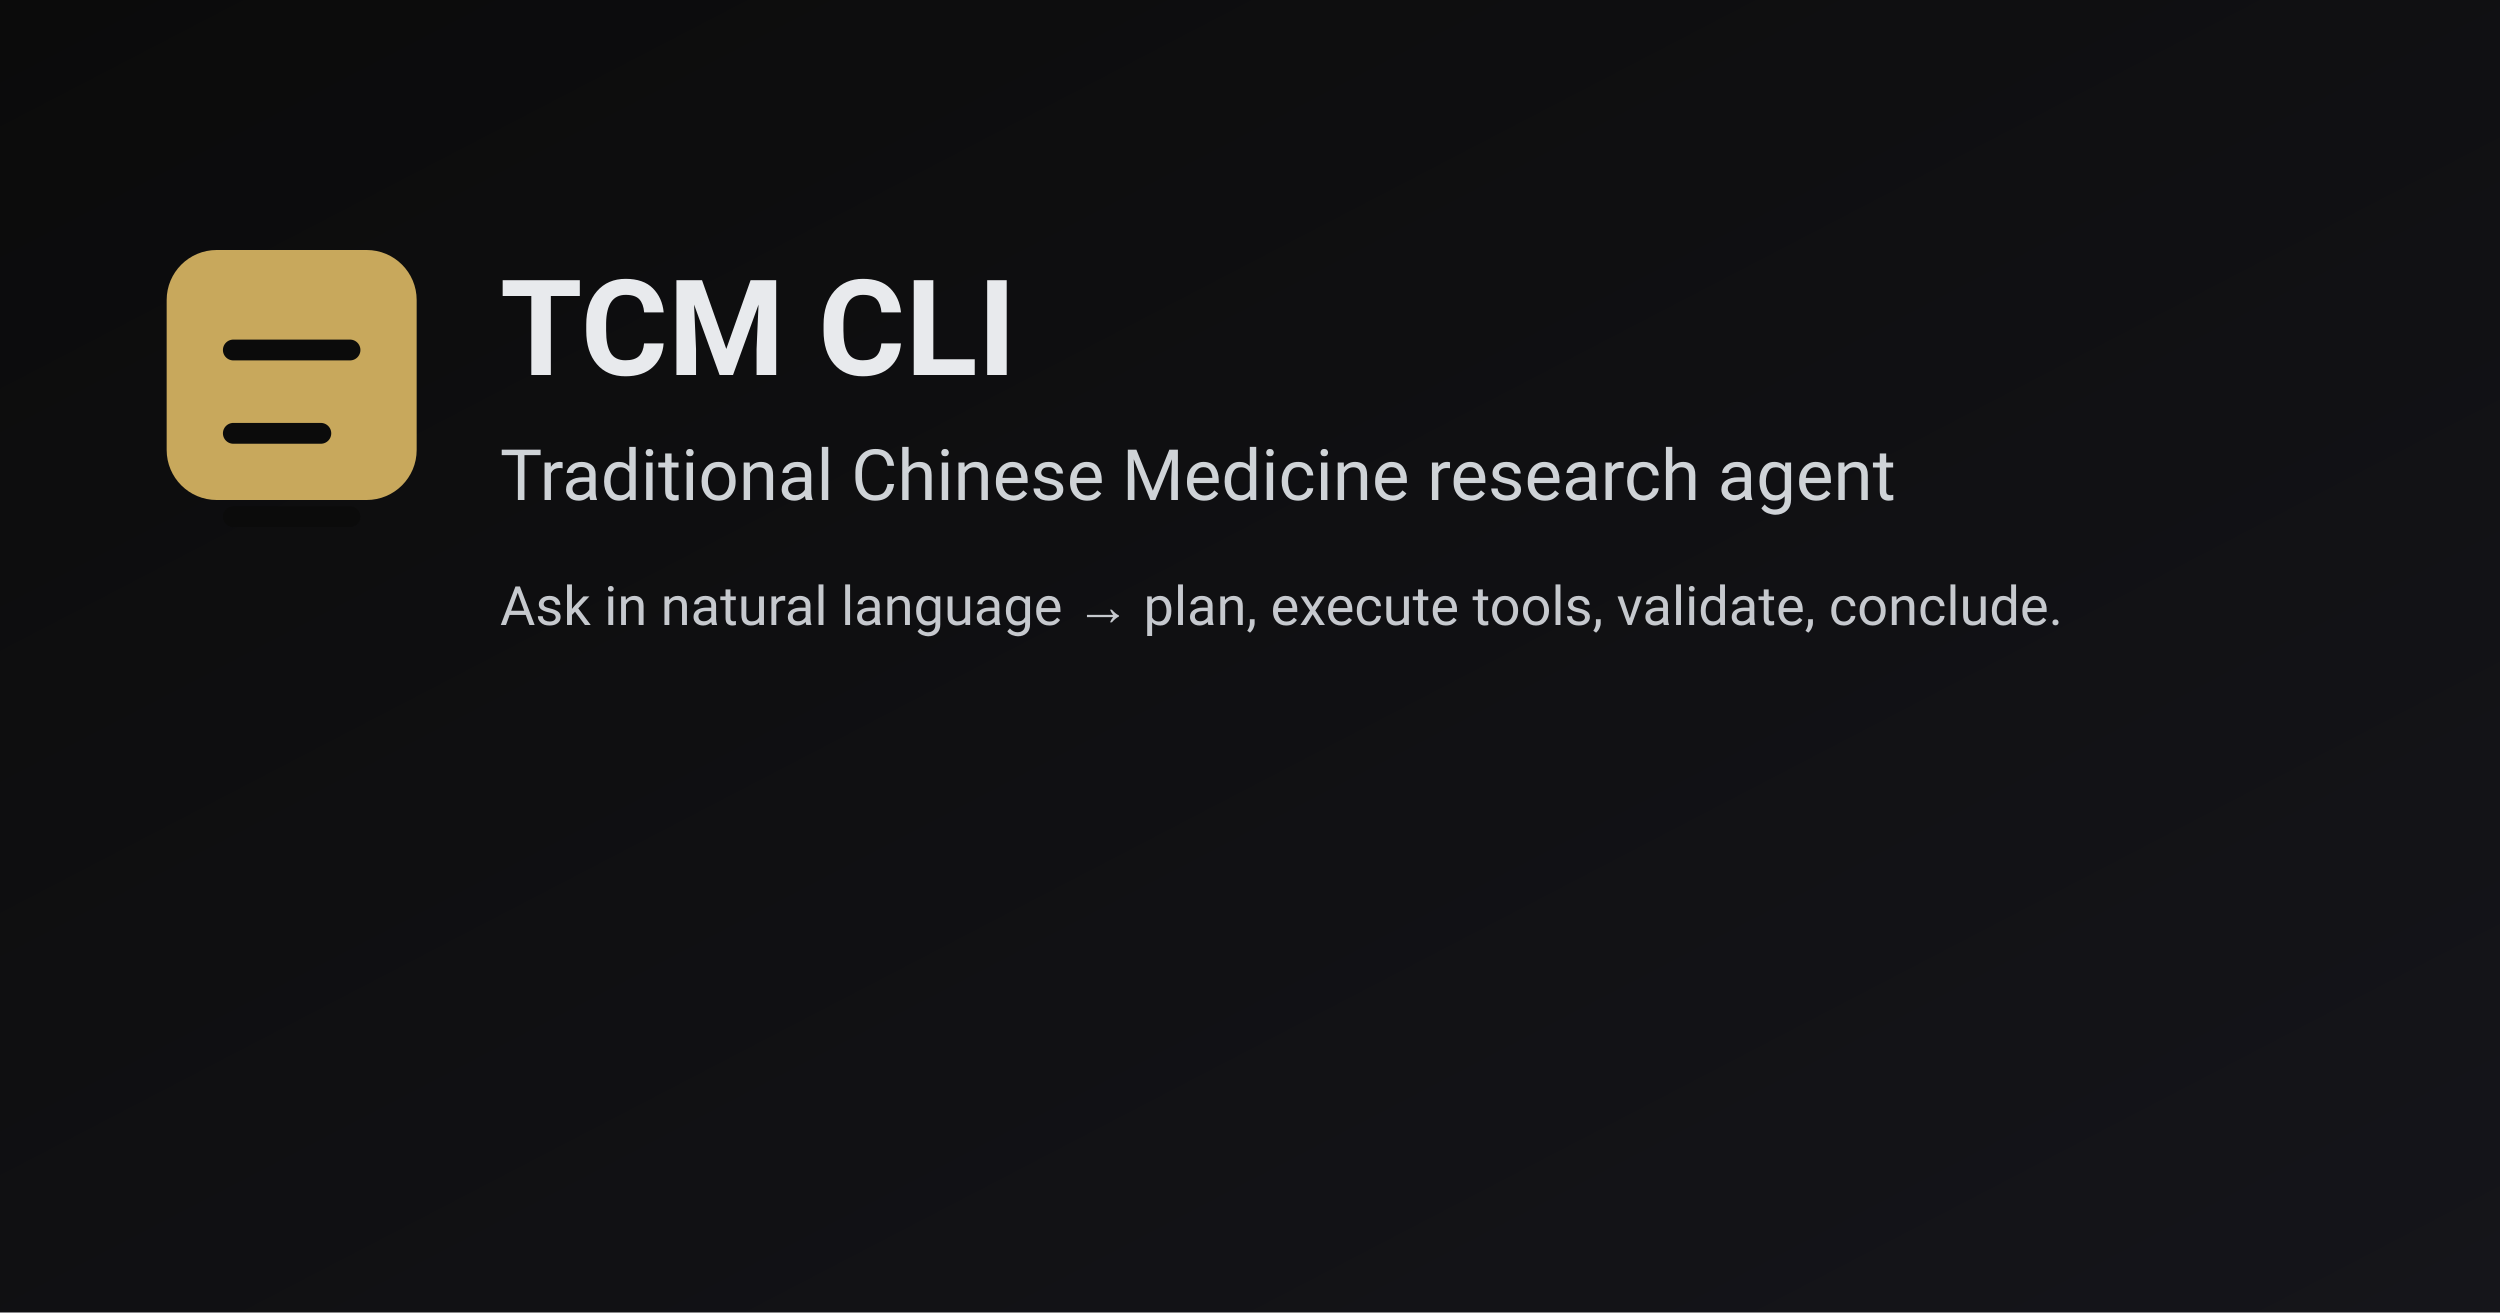
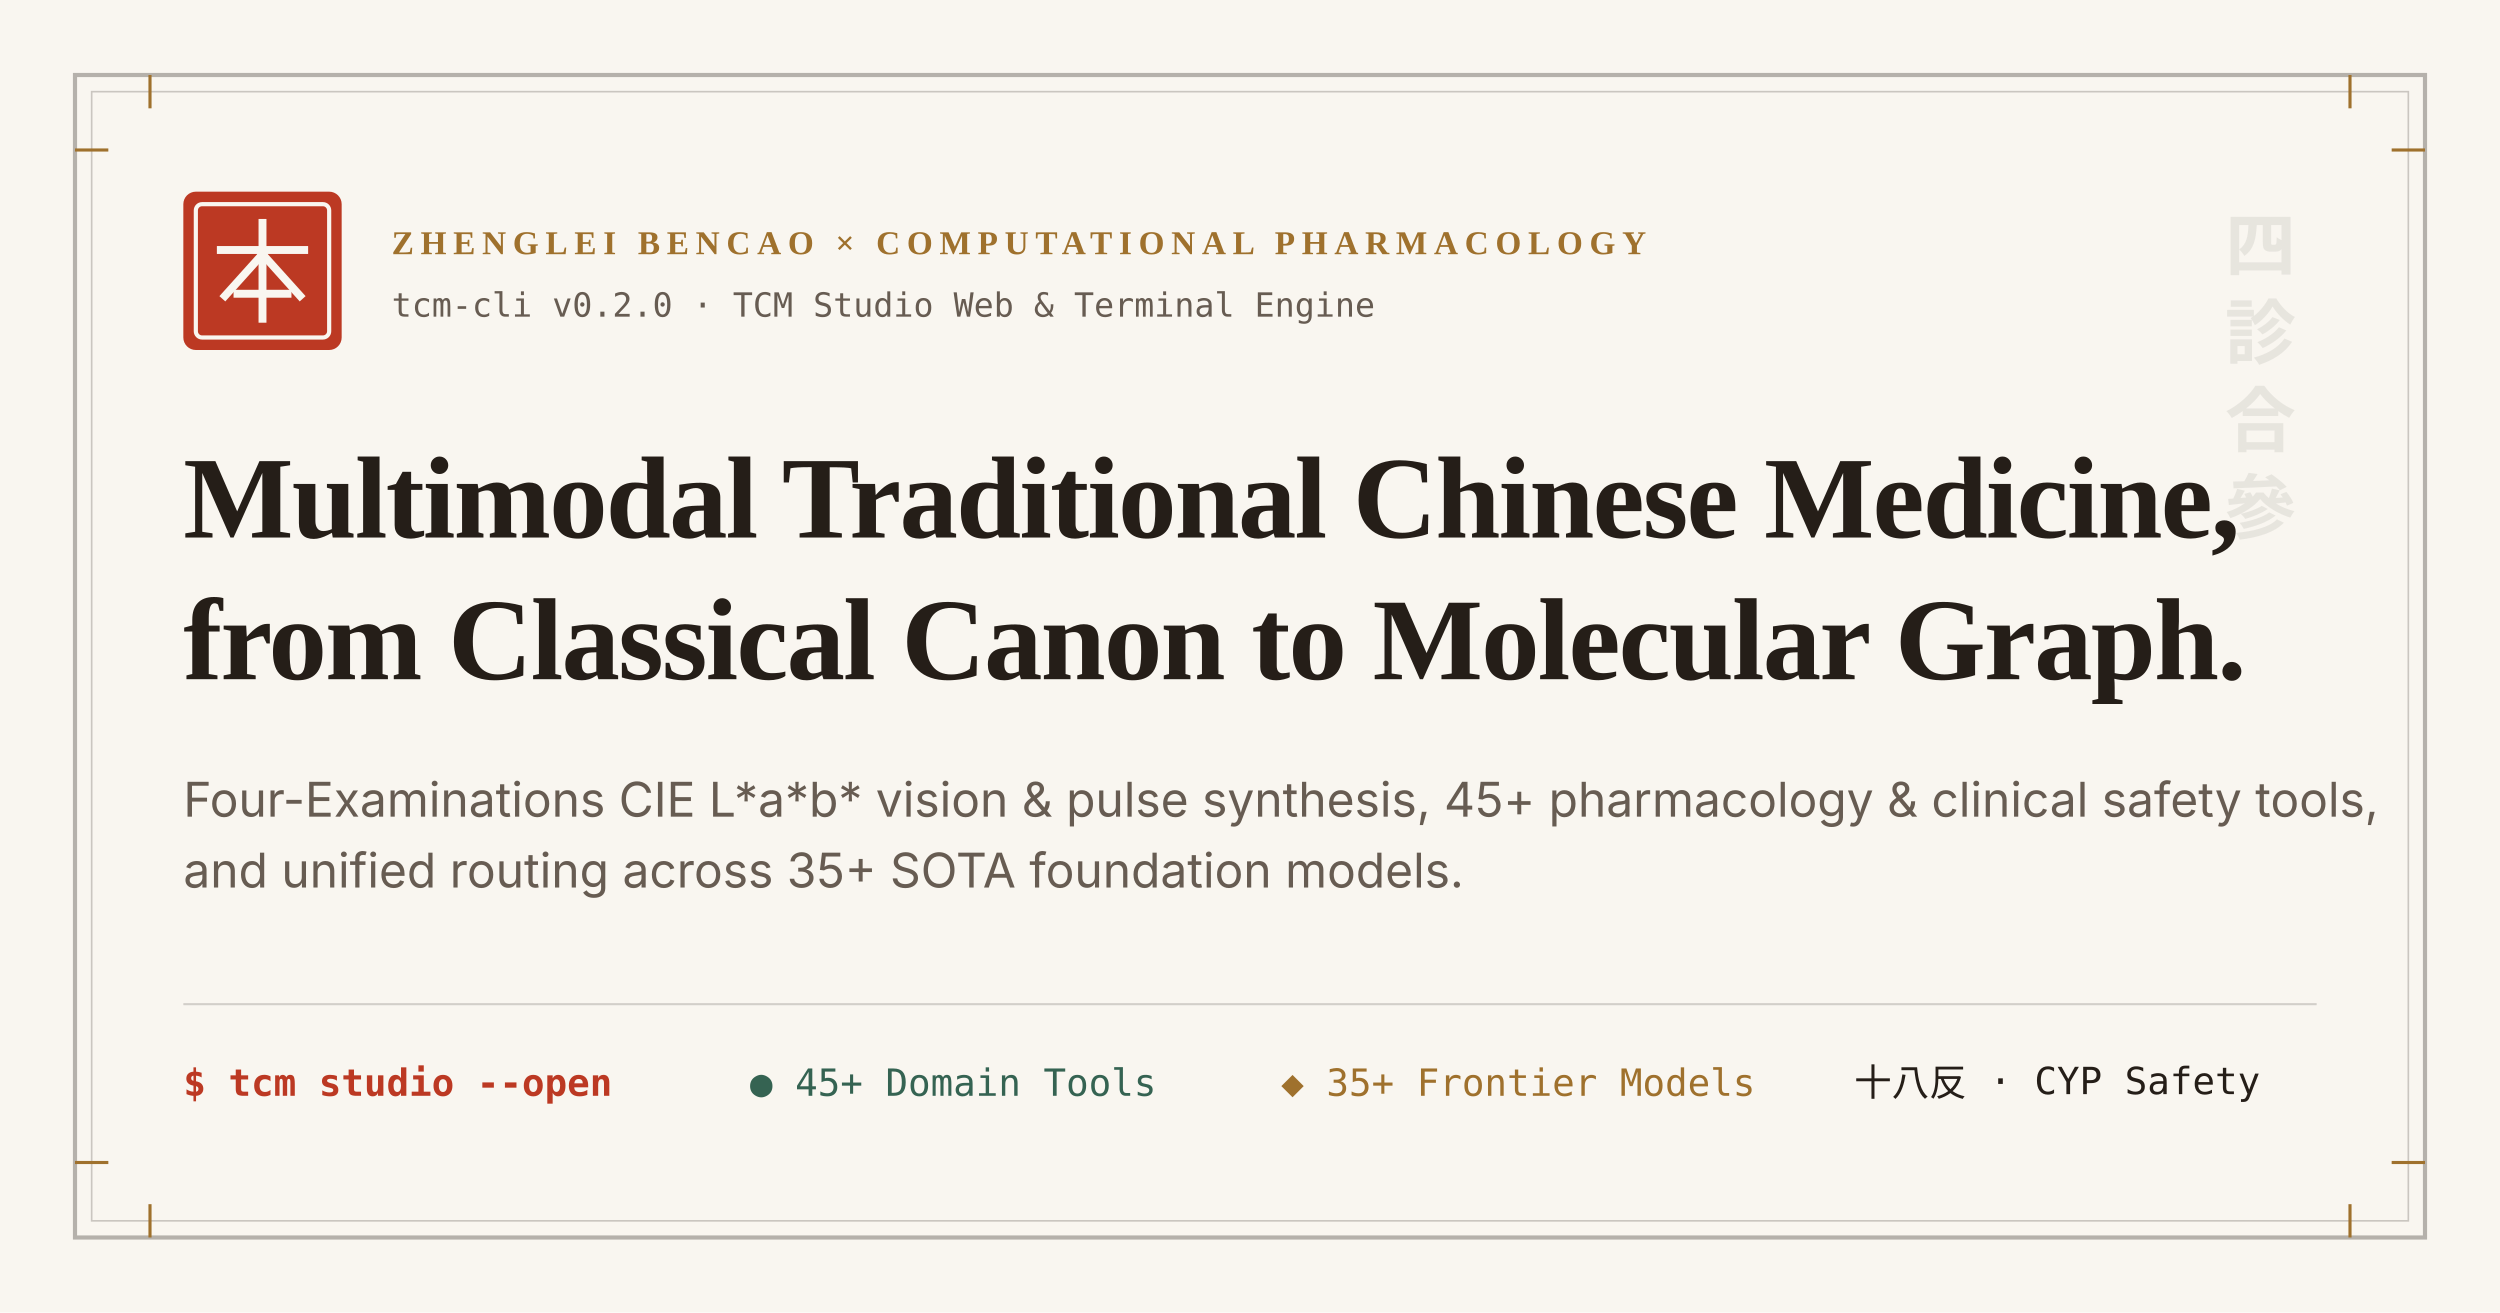
- <svg xmlns="http://www.w3.org/2000/svg" width="1200" height="630" viewBox="0 0 1200 630">
-   <defs>
-     <linearGradient id="g" x1="0" y1="0" x2="1" y2="1">
-       <stop offset="0" stop-color="#0b0b0b" />
-       <stop offset="1" stop-color="#15151a" />
-     </linearGradient>
-   </defs>
-   <rect width="1200" height="630" fill="url(#g)" />
-   <rect x="80" y="120" width="120" height="120" rx="24" fill="#c8a85c" />
-   <path d="M112 168h56M112 208h42M112 248h56" stroke="#0b0b0b" stroke-width="10" stroke-linecap="round" />
-   <text x="240" y="180" font-family="-apple-system,Segoe UI,Roboto,Ubuntu,Arial,sans-serif" font-size="64" fill="#e8eaed" font-weight="700">TCM CLI</text>
-   <text x="240" y="240" font-family="-apple-system,Segoe UI,Roboto,Ubuntu,Arial,sans-serif" font-size="34" fill="#cfd3d7">Traditional Chinese Medicine research agent</text>
-   <text x="240" y="300" font-family="-apple-system,Segoe UI,Roboto,Ubuntu,Arial,sans-serif" font-size="26" fill="#c6c9ce">Ask in natural language → plan, execute tools, validate, conclude.</text>
+ <svg xmlns="http://www.w3.org/2000/svg" width="1200" height="630" viewBox="0 0 1200 630" role="img" aria-label="TCM Studio &amp; CLI v0.2.0">
+   <rect width="1200" height="630" fill="#f9f6f0" />
+   <rect x="36" y="36" width="1128" height="558" fill="none" stroke="#251e18" stroke-width="2" stroke-opacity="0.32" />
+   <rect x="44" y="44" width="1112" height="542" fill="none" stroke="#251e18" stroke-width="0.8" stroke-opacity="0.22" />
+   <path d="M36 72H52M72 36V52M1164 72H1148M1128 36V52M36 558H52M72 594V578M1164 558H1148M1128 594V578" stroke="#9f712d" stroke-width="1.5" />
+   <g transform="translate(88, 92)">
+     <rect width="76" height="76" rx="6" fill="#bc3923" />
+     <rect x="6" y="6" width="64" height="64" rx="3" fill="none" stroke="#f9f6f0" stroke-width="2" />
+     <g stroke="#f9f6f0" stroke-width="3.8" stroke-linecap="square" fill="none">
+       <path d="M18 28H58" />
+       <path d="M38 15V61" />
+       <path d="M38 30L20 50" />
+       <path d="M38 30L56 50" />
+       <path d="M26 49H50" />
+     </g>
+   </g>
+   <text x="188" y="122" font-family="Georgia, 'Times New Roman', serif" font-size="16" letter-spacing="3.2" fill="#9f712d" font-weight="700">ZHENGLEI BENCAO × COMPUTATIONAL PHARMACOLOGY</text>
+   <text x="188" y="152" font-family="ui-monospace, SFMono-Regular, Menlo, monospace" font-size="16" fill="#675c52">tcm-cli v0.2.0  ·  TCM Studio Web &amp; Terminal Engine</text>
+   <text x="88" y="258" font-family="Georgia, 'Times New Roman', serif" font-size="56" fill="#251e18" font-weight="600" letter-spacing="-0.8">Multimodal Traditional Chinese Medicine,</text>
+   <text x="88" y="326" font-family="Georgia, 'Times New Roman', serif" font-size="56" fill="#251e18" font-weight="600" letter-spacing="-0.8">from Classical Canon to Molecular Graph.</text>
+   <text x="88" y="392" font-family="-apple-system, BlinkMacSystemFont, 'Segoe UI', sans-serif" font-size="23" fill="#675c52">Four-Examinations CIE L*a*b* vision &amp; pulse synthesis, 45+ pharmacology &amp; clinical safety tools,</text>
+   <text x="88" y="426" font-family="-apple-system, BlinkMacSystemFont, 'Segoe UI', sans-serif" font-size="23" fill="#675c52">and unified routing across 35+ SOTA foundation models.</text>
+   <line x1="88" y1="482" x2="1112" y2="482" stroke="#251e18" stroke-opacity="0.18" stroke-width="1" />
+   <text x="88" y="526" font-family="ui-monospace, SFMono-Regular, Menlo, monospace" font-size="18" fill="#bc3923" font-weight="600">$ tcm studio --open</text>
+   <text x="360" y="526" font-family="ui-monospace, SFMono-Regular, Menlo, monospace" font-size="18" fill="#356352">● 45+ Domain Tools</text>
+   <text x="615" y="526" font-family="ui-monospace, SFMono-Regular, Menlo, monospace" font-size="18" fill="#9f712d">◆ 35+ Frontier Models</text>
+   <text x="890" y="526" font-family="ui-monospace, SFMono-Regular, Menlo, monospace" font-size="18" fill="#251e18">十八反 · CYP Safety</text>
+   <g fill="#251e18" fill-opacity="0.08" font-family="serif" font-size="34" font-weight="700">
+     <text x="1068" y="130">四</text>
+     <text x="1068" y="172">診</text>
+     <text x="1068" y="214">合</text>
+     <text x="1068" y="256">參</text>
+   </g>
</svg>
